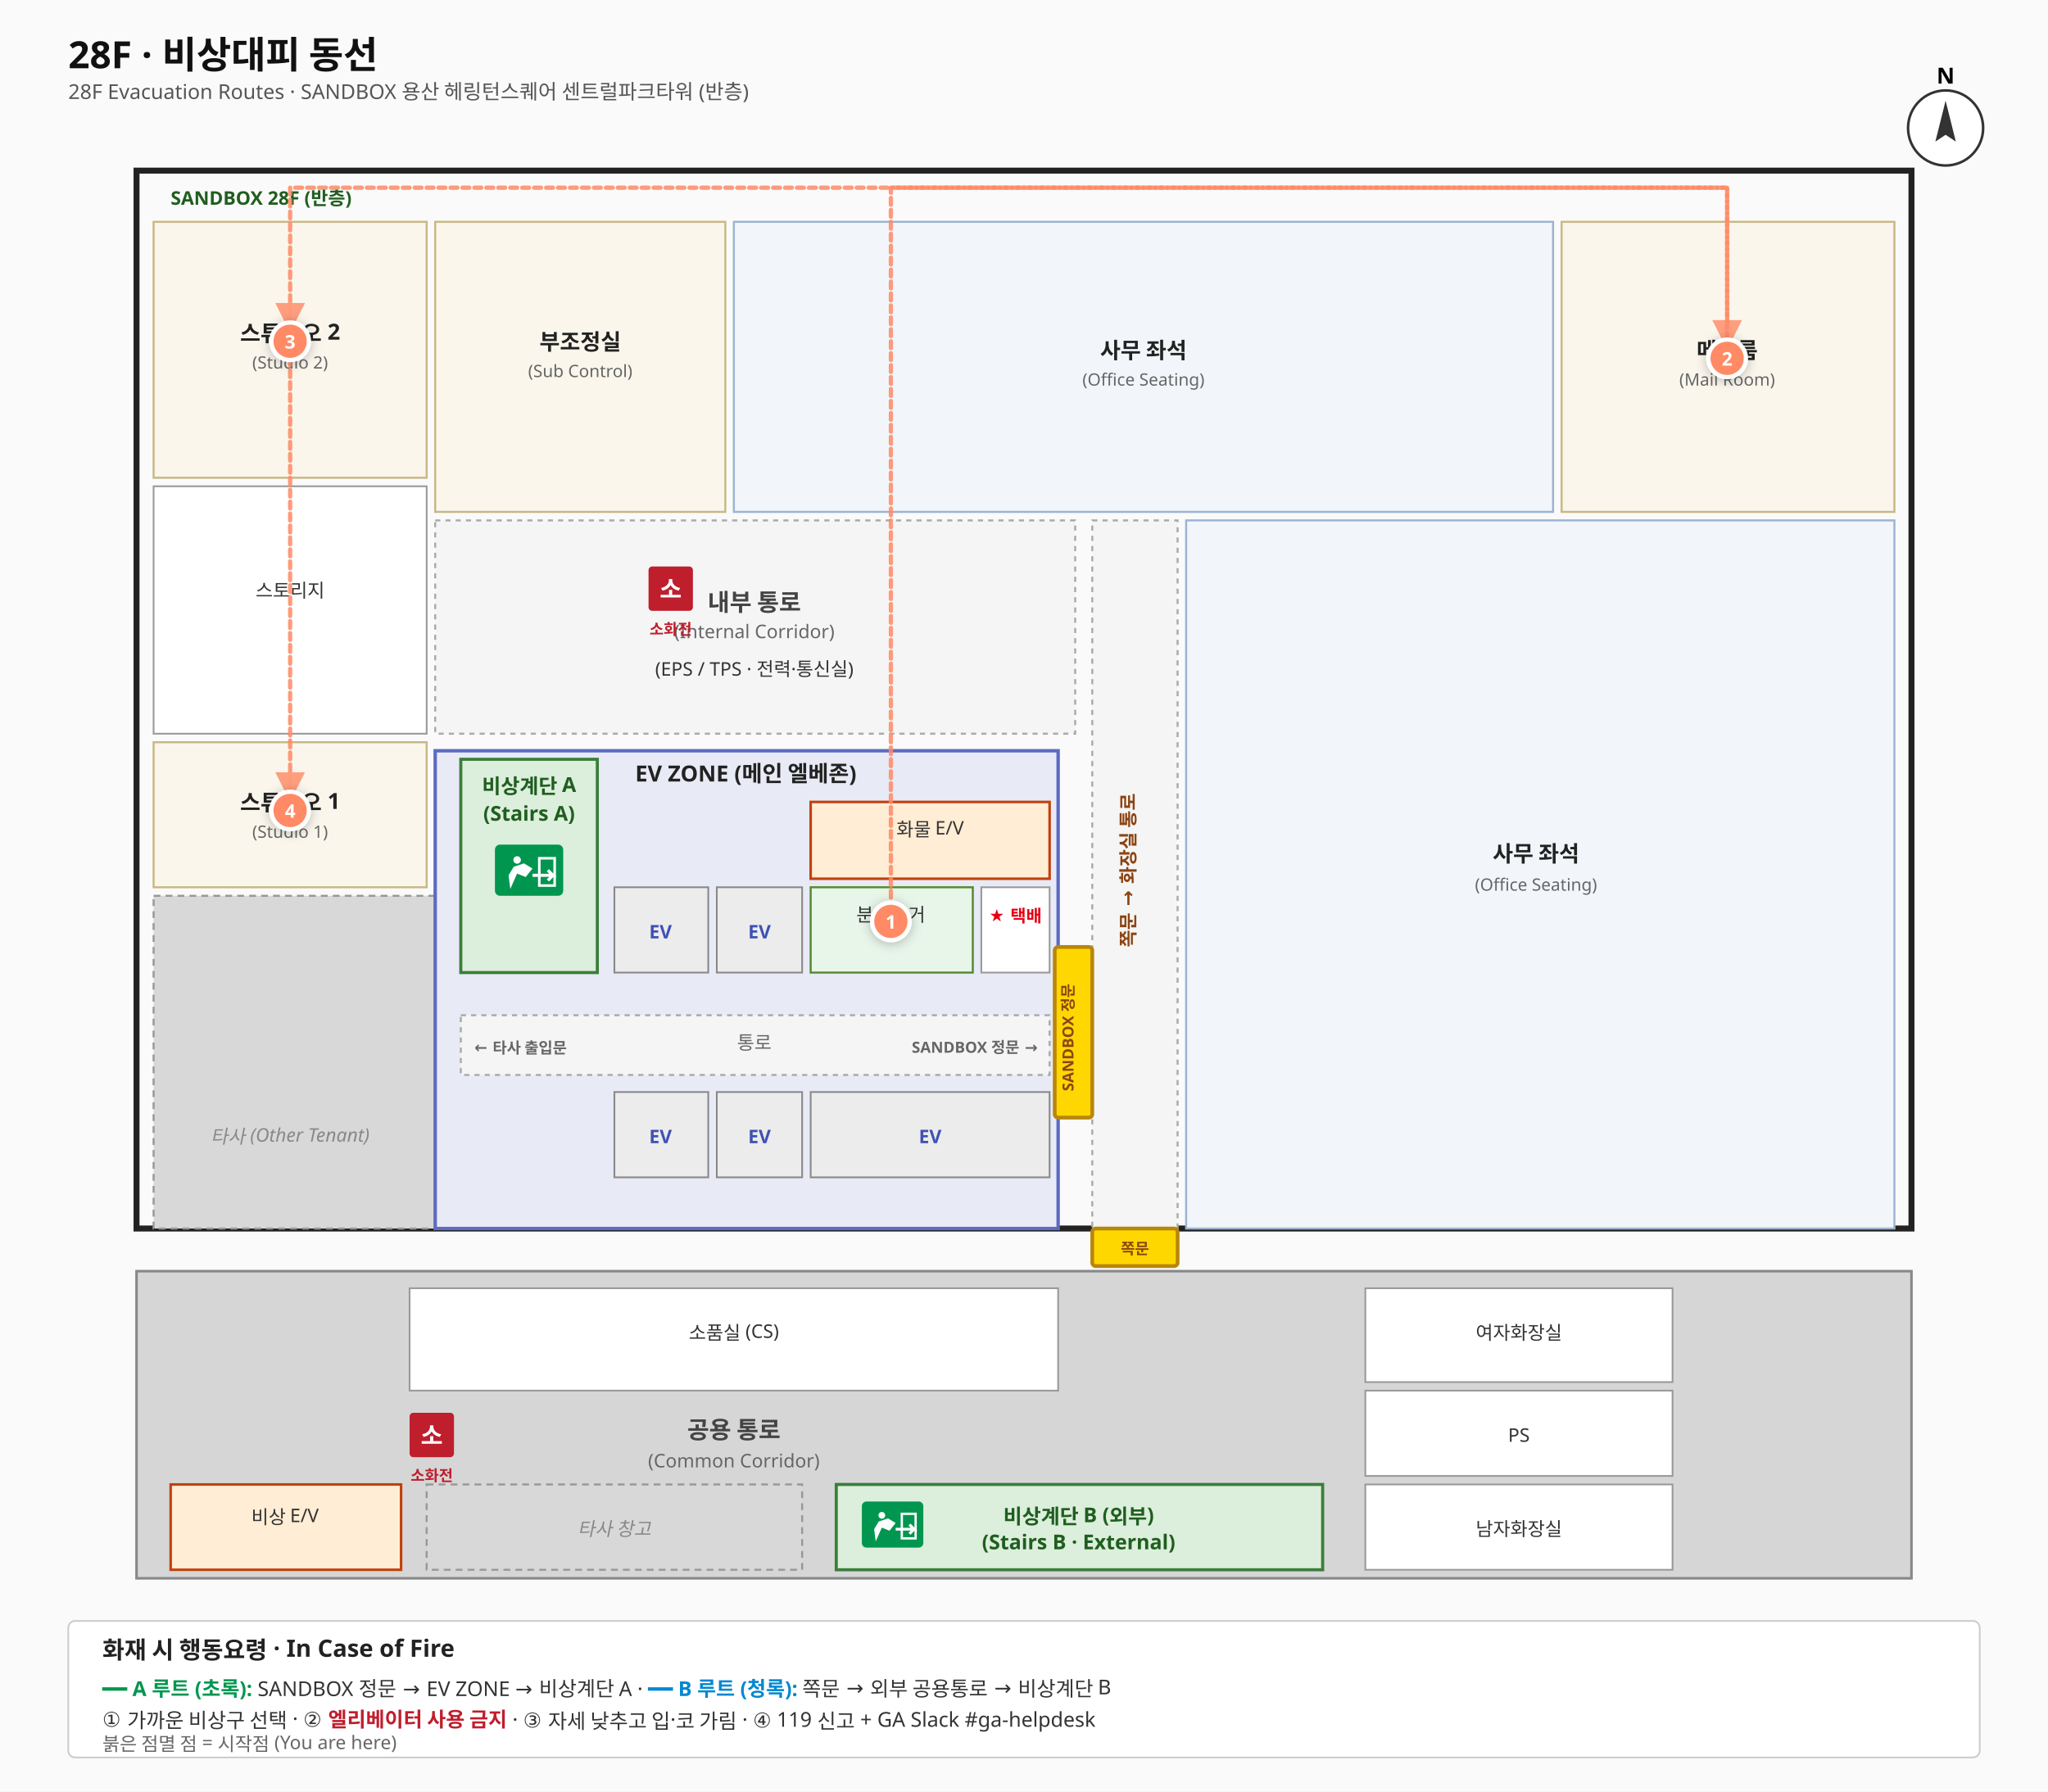
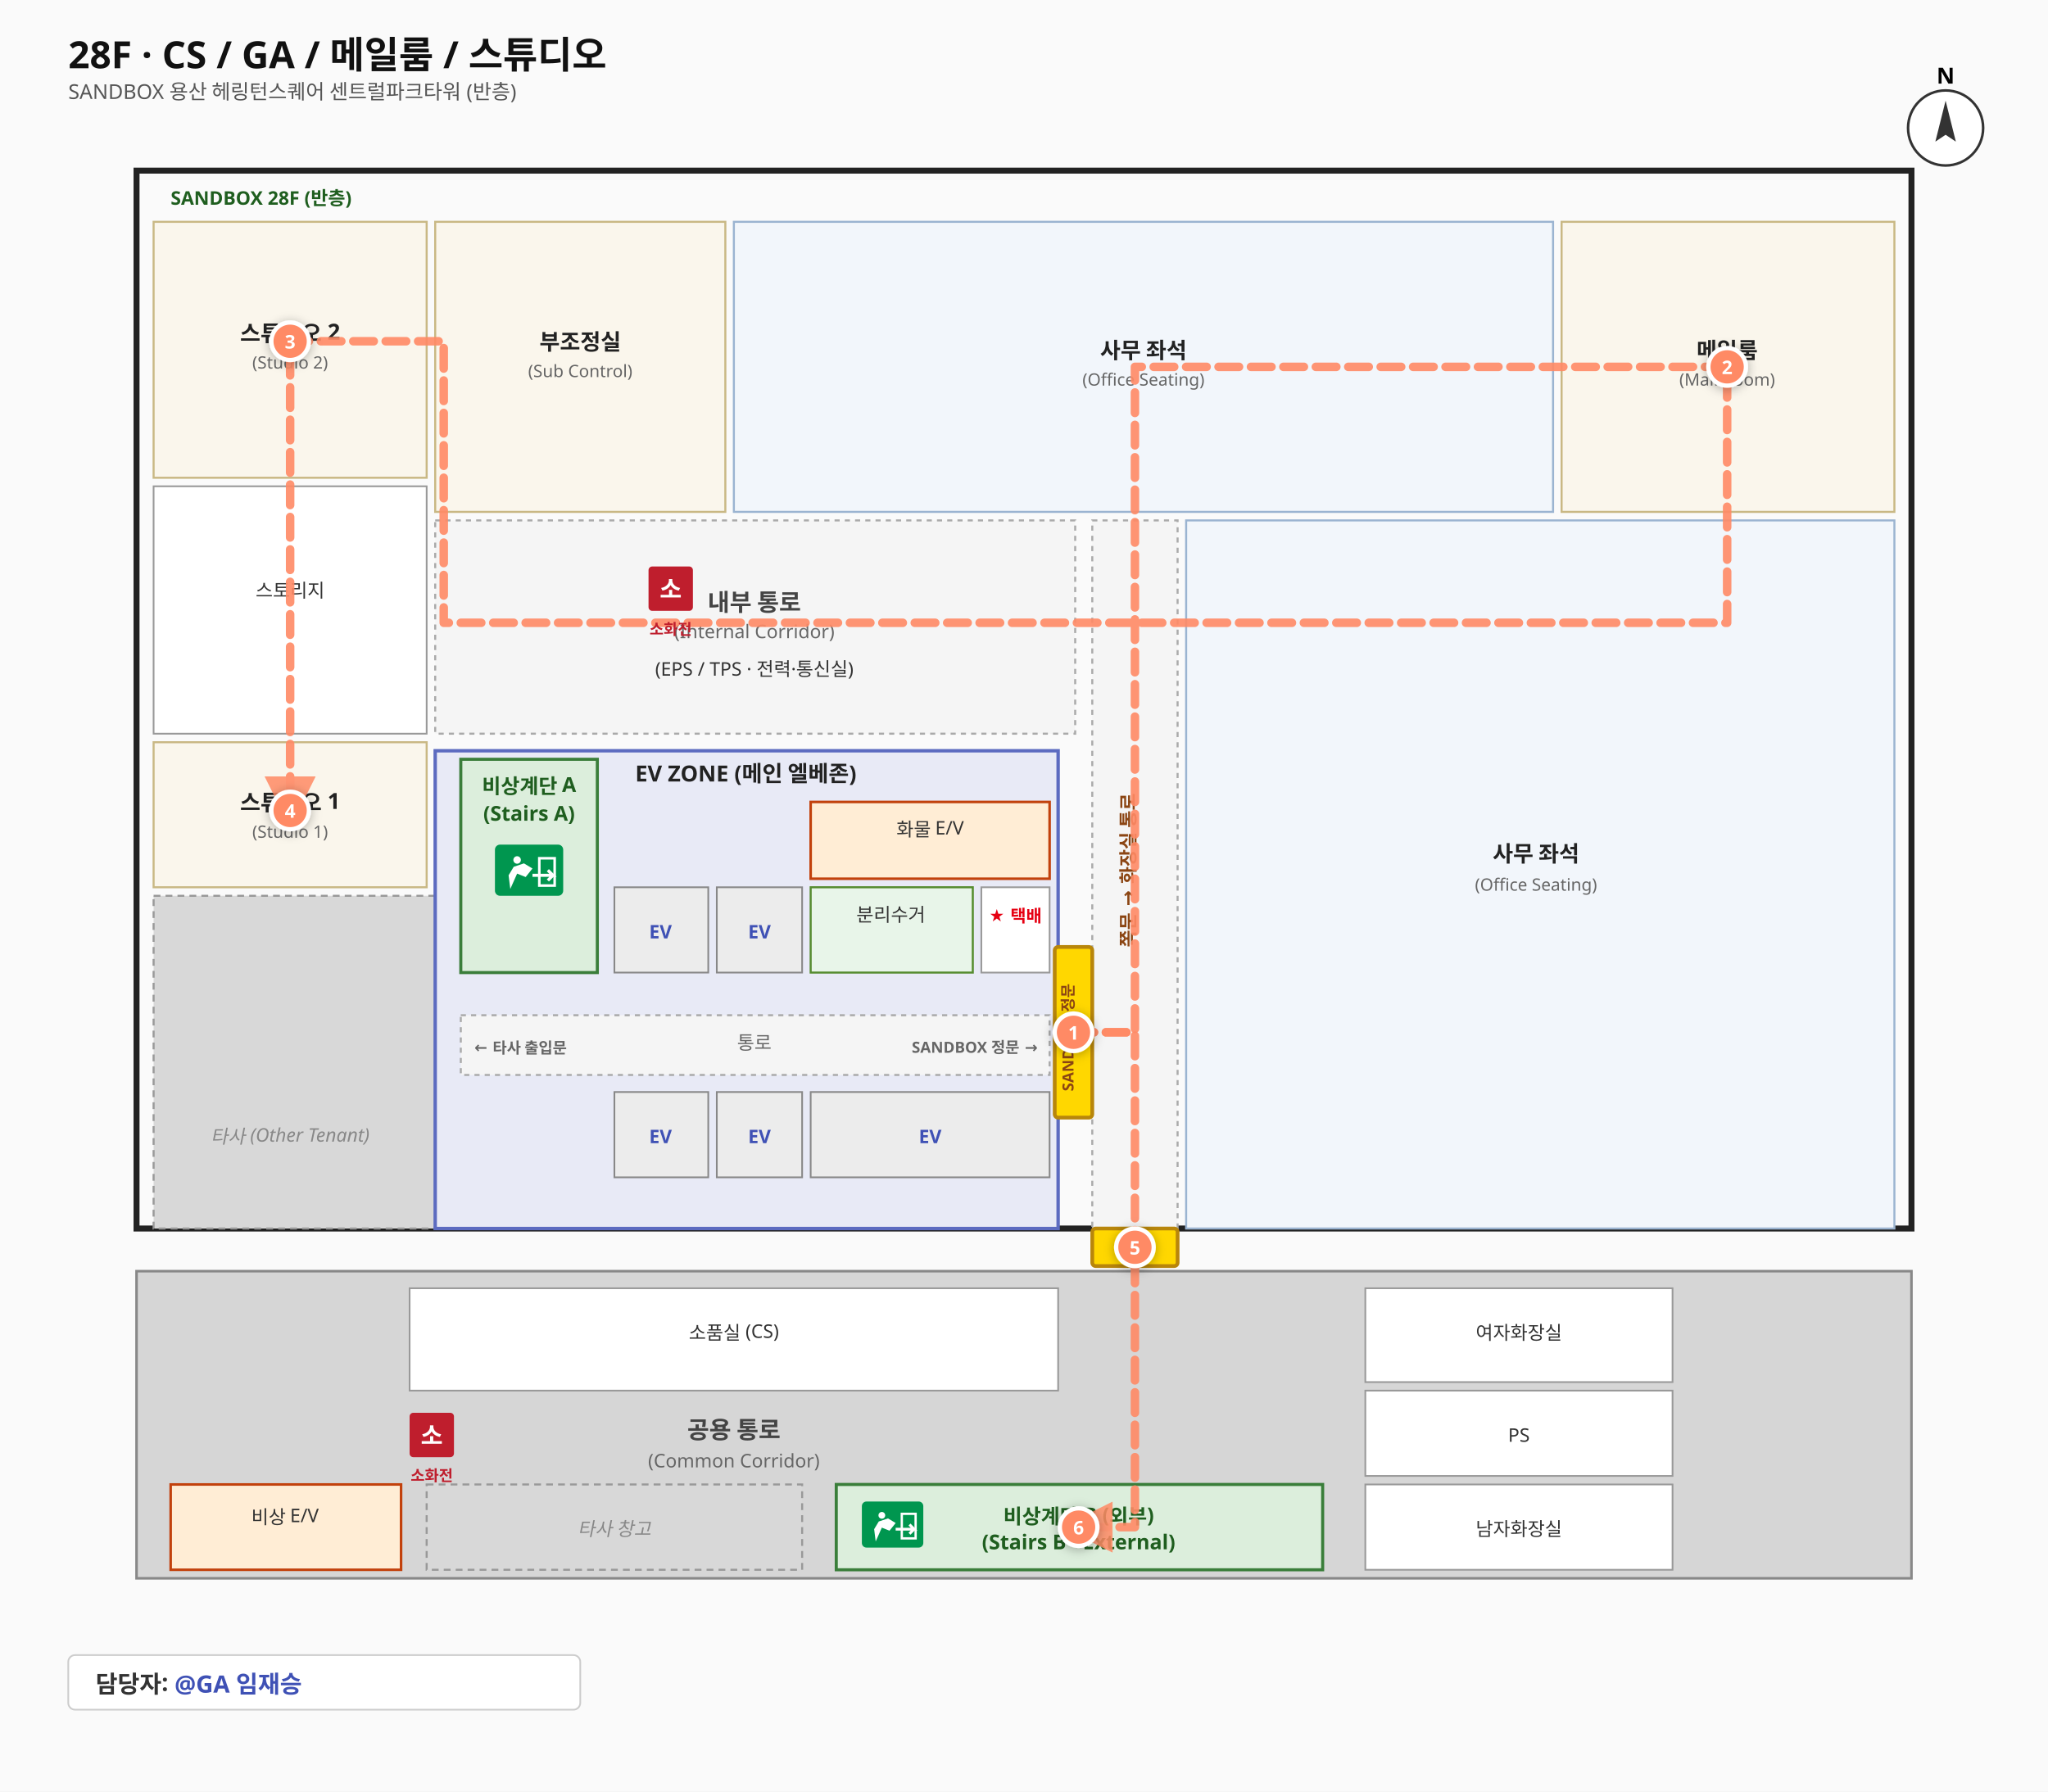
<svg xmlns="http://www.w3.org/2000/svg" viewBox="0 0 1200 1050" width="1200" height="1050" font-family="'Pretendard','Apple SD Gothic Neo','Noto Sans KR',sans-serif">
  <defs>
    <style>
      .wall-ours { fill:none; stroke:#222; stroke-width:3.5; }
      .corridor-internal { fill:#F5F5F5; stroke:#AAA; stroke-width:1.2; stroke-dasharray:3 3; }
      .other-tenant { fill:#D8D8D8; stroke:#999; stroke-width:1.2; stroke-dasharray:4 3; }
      .corridor { fill:#D6D6D6; stroke:#888; stroke-width:1.5; }
      .room-prod { fill:#FAF6EC; stroke:#C9B884; stroke-width:1.2; }
      .room-office { fill:#F2F6FB; stroke:#9BB4D1; stroke-width:1.2; }
      .room-util { fill:#FFF; stroke:#999; stroke-width:1; }
      .ev-zone { fill:#E8EAF6; stroke:#5C6BC0; stroke-width:2; }
      .core { fill:#ECECEC; stroke:#888; stroke-width:1; }
      .stair { fill:#DCEEDC; stroke:#3A7E3A; stroke-width:1.8; }
      .cargo-ev { fill:#FFEDD5; stroke:#C2410C; stroke-width:1.5; }
      .recycle { fill:#E8F5E9; stroke:#558B2F; stroke-width:1.2; }
      .door { fill:#FFD700; stroke:#B8860B; stroke-width:2.2; }
      .label-ko { font-size:13px; fill:#222; text-anchor:middle; font-weight:600; }
      .label-en { font-size:10px; fill:#666; text-anchor:middle; }
      .label-sm-ko { font-size:11px; fill:#333; text-anchor:middle; font-weight:500; }
      .label-sm-en { font-size:9px; fill:#777; text-anchor:middle; }
      .stair-ko { font-size:12px; fill:#1F5E1F; text-anchor:middle; font-weight:700; }
      .other-label { font-size:11px; fill:#888; text-anchor:middle; font-style:italic; }
      .corridor-ko { font-size:14px; fill:#444; text-anchor:middle; font-weight:700; }
      .corridor-en { font-size:11px; fill:#666; text-anchor:middle; }
      .ev-label { font-size:11px; fill:#3F51B5; text-anchor:middle; font-weight:700; }
      .red-tag { font-size:10px; fill:#E60012; text-anchor:middle; font-weight:700; }
      .title { font-size:22px; font-weight:700; fill:#111; }
      .subtitle { font-size:12px; fill:#555; }

      /* A 루트: 초록 — 정문 → EV ZONE → 비상계단 A */
      .route-a {
        fill: none;
        stroke: #00964F;
        stroke-width: 6;
        stroke-linecap: round;
        stroke-dasharray: 14 10;
        filter: drop-shadow(0 0 5px rgba(0, 150, 79, 0.6));
        animation: flow-a 2s linear infinite;
      }
      @keyframes flow-a {
        from { stroke-dashoffset: 0; }
        to { stroke-dashoffset: -48; }
      }

      /* B 루트: 청록 — 쪽문 → 외부 → 비상계단 B */
      .route-b {
        fill: none;
        stroke: #0288D1;
        stroke-width: 5;
        stroke-linecap: round;
        stroke-dasharray: 12 8;
        filter: drop-shadow(0 0 4px rgba(2, 136, 209, 0.6));
        animation: flow-b 2.4s linear infinite;
      }
      @keyframes flow-b {
        from { stroke-dashoffset: 0; }
        to { stroke-dashoffset: -40; }
      }

      .exit-pulse {
        animation: pulse 1.4s ease-in-out infinite;
      }
      @keyframes pulse {
        0%, 100% { opacity: 1; }
        50% { opacity: 0.65; }
      }

      .yah-ring {
        animation: ring 1.6s ease-out infinite;
      }
      @keyframes ring {
        0% { r: 8; opacity: 1; }
        100% { r: 28; opacity: 0; }
      }

      .yah-dot {
        animation: dotpulse 1.6s ease-in-out infinite;
      }
      @keyframes dotpulse {
        0%, 100% { opacity: 1; }
        50% { opacity: 0.7; }
      }

-       /* 오피스 투어 동선 — 코랄(부드러운) 작은 점선 */
+       /* 오피스 투어 동선 — 코랄 점선 (맨날 쓰던 크기) */
      .tour-rt {
        fill: none;
        stroke: #FF8A65;
-         stroke-width: 2.5;
+         stroke-width: 5;
        stroke-linecap: round;
        stroke-linejoin: round;
-         stroke-dasharray: 4 3;
-         opacity: 0.85;
-         animation: tourflow 3s linear infinite;
+         stroke-dasharray: 12 7;
+         opacity: 0.9;
+         animation: tourflow 2.5s linear infinite;
      }
      @keyframes tourflow {
        from { stroke-dashoffset: 0; }
-         to { stroke-dashoffset: -14; }
-       }
-       .tour-stop { fill: #FF8A65; stroke: #fff; stroke-width: 2.5; filter: drop-shadow(0 1px 3px rgba(0,0,0,0.25)); }
+         to { stroke-dashoffset: -38; }
+       }
+       .tour-stop { fill: #FF8A65; stroke: #fff; stroke-width: 2.5; filter: drop-shadow(0 1px 3px rgba(0,0,0,0.3)); }
      .tour-num { fill: #fff; font-size: 11px; font-weight: 800; text-anchor: middle; dominant-baseline: central; }
    </style>
    <symbol id="hydrant" viewBox="0 0 24 24">
      <rect width="24" height="24" rx="2" fill="#BF1E2D" />
      <text x="12" y="17" text-anchor="middle" font-size="13" font-weight="700" fill="#fff" font-family="sans-serif">소</text>
    </symbol>
    <symbol id="exitSign" viewBox="0 0 40 30">
      <rect width="40" height="30" rx="3" fill="#00964F" />
      <circle cx="13" cy="9" r="2.2" fill="#fff" />
      <path d="M9 26 L13 17 L18 19 L22 14 L17 11 L11 13 L8 18 Z" fill="#fff" />
      <rect x="26" y="8" width="9" height="16" fill="none" stroke="#fff" stroke-width="1.5" />
      <path d="M22 18 L34 18 L31 15 M34 18 L31 21" stroke="#fff" stroke-width="1.8" fill="none" />
    </symbol>
-     <marker id="tour-arrow" markerWidth="7" markerHeight="7" refX="5" refY="3.5" orient="auto">
-       <path d="M0,0 L7,3.5 L0,7 Z" fill="#FF8A65" opacity="0.95" />
+     <marker id="tour-arrow" markerWidth="6" markerHeight="6" refX="4" refY="3" orient="auto">
+       <path d="M0,0 L6,3 L0,6 Z" fill="#FF8A65" opacity="0.95" />
    </marker>
  </defs>
  <rect width="1200" height="1050" fill="#FAFAFA" />
-   <text x="40" y="40" class="title">28F · 비상대피 동선</text>
-   <text x="40" y="58" class="subtitle">28F Evacuation Routes · SANDBOX 용산 헤링턴스퀘어 센트럴파크타워 (반층)</text>
+   <text x="40" y="40" class="title">28F · CS / GA / 메일룸 / 스튜디오</text>
+   <text x="40" y="58" class="subtitle">SANDBOX 용산 헤링턴스퀘어 센트럴파크타워 (반층)</text>
  <g transform="translate(1140,75)">
    <circle r="22" fill="#fff" stroke="#333" stroke-width="1.5" />
    <path d="M0 -16 L6 8 L0 4 L-6 8 Z" fill="#333" />
    <text y="-26" text-anchor="middle" font-size="13" font-weight="700">N</text>
  </g>
  <path class="wall-ours" d="M 80 100 L 1120 100 L 1120 720 L 80 720 Z" />
  <text x="100" y="120" font-size="11" fill="#1F5E1F" font-weight="700">SANDBOX 28F (반층)</text>
  <rect class="room-prod" x="90" y="130" width="160" height="150" />
  <text x="170" y="200" class="label-ko">스튜디오 2</text>
  <text x="170" y="216" class="label-en">(Studio 2)</text>
  <rect class="room-prod" x="255" y="130" width="170" height="170" />
  <text x="340" y="205" class="label-ko">부조정실</text>
  <text x="340" y="221" class="label-en">(Sub Control)</text>
  <rect class="room-office" x="430" y="130" width="480" height="170" />
  <text x="670" y="210" class="label-ko">사무 좌석</text>
  <text x="670" y="226" class="label-en">(Office Seating)</text>
  <g style="cursor:help">
    <rect class="room-prod" x="915" y="130" width="195" height="170" />
    <text x="1012" y="210" class="label-ko">메일룸</text>
    <text x="1012" y="226" class="label-en">(Mail Room)</text>
  </g>
  <rect class="room-util" x="90" y="285" width="160" height="145" />
  <text x="170" y="350" class="label-sm-ko">스토리지</text>
  <rect class="corridor-internal" x="255" y="305" width="375" height="125" />
  <text x="442" y="358" class="corridor-ko">내부 통로</text>
  <text x="442" y="374" class="corridor-en">(Internal Corridor)</text>
  <text x="442" y="396" class="label-sm-ko">(EPS / TPS · 전력·통신실)</text>
  <rect class="corridor-internal" x="640" y="305" width="50" height="415" />
  <text x="665" y="510" font-size="11" fill="#8B4513" font-weight="700" text-anchor="middle" transform="rotate(-90 665 510)">쪽문 → 화장실 통로</text>
  <rect class="room-office" x="695" y="305" width="415" height="415" />
  <text x="900" y="505" class="label-ko">사무 좌석</text>
  <text x="900" y="522" class="label-en">(Office Seating)</text>
  <rect class="room-prod" x="90" y="435" width="160" height="85" />
  <text x="170" y="475" class="label-ko">스튜디오 1</text>
  <text x="170" y="491" class="label-en">(Studio 1)</text>
  <rect class="other-tenant" x="90" y="525" width="270" height="195" />
  <text x="170" y="670" class="other-label" font-size="13">타사 (Other Tenant)</text>
  <rect class="ev-zone" x="255" y="440" width="365" height="280" />
  <text x="437" y="458" class="label-ko" fill="#3F51B5">EV ZONE (메인 엘베존)</text>
  <rect class="stair" x="270" y="445" width="80" height="125" />
  <text x="310" y="465" class="stair-ko">비상계단 A</text>
  <text x="310" y="481" class="stair-ko" font-size="9">(Stairs A)</text>
  <g class="exit-pulse">
    <use href="#exitSign" x="290" y="495" width="40" height="30" />
  </g>
  <rect class="cargo-ev" x="475" y="470" width="140" height="45" />
  <text x="545" y="490" class="label-sm-ko">화물 E/V</text>
  <rect class="core" x="360" y="520" width="55" height="50" />
  <text x="387" y="550" class="ev-label">EV</text>
  <rect class="core" x="420" y="520" width="50" height="50" />
  <text x="445" y="550" class="ev-label">EV</text>
  <rect class="recycle" x="475" y="520" width="95" height="50" />
  <text x="522" y="540" class="label-sm-ko">분리수거</text>
  <rect class="room-util" x="575" y="520" width="40" height="50" />
  <text x="595" y="540" class="red-tag" font-size="9">★ 택배</text>
  <rect class="corridor-internal" x="270" y="595" width="345" height="35" />
  <text x="278" y="617" font-size="9" fill="#666" text-anchor="start" font-weight="700">← 타사 출입문</text>
  <text x="442" y="615" class="corridor-en" font-size="10">통로</text>
  <text x="608" y="617" font-size="9" fill="#666" text-anchor="end" font-weight="700">SANDBOX 정문 →</text>
  <rect class="core" x="360" y="640" width="55" height="50" />
  <text x="387" y="670" class="ev-label">EV</text>
  <rect class="core" x="420" y="640" width="50" height="50" />
  <text x="445" y="670" class="ev-label">EV</text>
  <rect class="core" x="475" y="640" width="140" height="50" />
  <text x="545" y="670" class="ev-label">EV</text>
  <rect class="door" x="618" y="555" width="22" height="100" rx="2" />
  <text x="629" y="608" font-size="9" fill="#8B4513" font-weight="700" text-anchor="middle" transform="rotate(-90 629 608)">SANDBOX 정문</text>
  <rect class="door" x="640" y="720" width="50" height="22" rx="2" />
  <text x="665" y="735" font-size="9" fill="#8B4513" font-weight="700" text-anchor="middle">쪽문</text>
  <rect class="corridor" x="80" y="745" width="1040" height="180" />
  <rect class="room-util" x="240" y="755" width="380" height="60" />
  <text x="430" y="785" class="label-sm-ko">소품실 (CS)</text>
  <text x="430" y="843" class="corridor-ko" font-size="16">공용 통로</text>
  <text x="430" y="860" class="corridor-en" font-size="12">(Common Corridor)</text>
  <rect class="room-util" x="800" y="755" width="180" height="55" />
  <text x="890" y="785" class="label-sm-ko">여자화장실</text>
  <rect class="room-util" x="800" y="815" width="180" height="50" />
  <text x="890" y="845" class="label-sm-ko">PS</text>
  <rect class="room-util" x="800" y="870" width="180" height="50" />
  <text x="890" y="900" class="label-sm-ko">남자화장실</text>
  <rect class="cargo-ev" x="100" y="870" width="135" height="50" />
  <text x="167" y="893" class="label-sm-ko">비상 E/V</text>
  <rect class="other-tenant" x="250" y="870" width="220" height="50" />
  <text x="360" y="900" class="other-label" font-size="12">타사 창고</text>
  <rect class="stair" x="490" y="870" width="285" height="50" />
  <text x="632" y="893" class="stair-ko">비상계단 B (외부)</text>
  <text x="632" y="908" class="stair-ko" font-size="10">(Stairs B · External)</text>
  <g class="exit-pulse">
    <use href="#exitSign" x="505" y="880" width="36" height="27" />
  </g>
-   <path class="tour-rt" marker-end="url(#tour-arrow)" d="M 522 540 V 110 H 1012 V 200" />
-   <path class="tour-rt" marker-end="url(#tour-arrow)" d="M 1012 220 V 110 H 170 V 190" />
-   <path class="tour-rt" marker-end="url(#tour-arrow)" d="M 170 210 V 465" />
-   <g transform="translate(522,540)">
+   <path class="tour-rt" marker-end="url(#tour-arrow)" d="M 629 605 H 665 V 215 H 1012 V 365 H 260 V 200 H 170 V 475" />
+   <path class="tour-rt" marker-end="url(#tour-arrow)" d="M 629 605 H 665 V 895 H 632" />
+   <g transform="translate(629,605)">
    <circle class="tour-stop" r="11" />
    <text class="tour-num" y="0">1</text>
  </g>
-   <g transform="translate(1012,210)">
+   <g transform="translate(1012,215)">
    <circle class="tour-stop" r="11" />
    <text class="tour-num" y="0">2</text>
  </g>
  <g transform="translate(170,200)">
    <circle class="tour-stop" r="11" />
    <text class="tour-num" y="0">3</text>
  </g>
  <g transform="translate(170,475)">
    <circle class="tour-stop" r="11" />
    <text class="tour-num" y="0">4</text>
  </g>
-   <use href="#hydrant" x="380" y="332" width="26" height="26" />
+   <g transform="translate(665,731)">
+     <circle class="tour-stop" r="11" />
+     <text class="tour-num" y="0">5</text>
+   </g>
+   <g transform="translate(632,895)">
+     <circle class="tour-stop" r="11" />
+     <text class="tour-num" y="0">6</text>
+   </g>
+   <use href="#hydrant" x="380" y="332" width="26" height="26" class="exit-pulse" />
  <text x="393" y="372" font-size="9" fill="#BF1E2D" text-anchor="middle" font-weight="700">소화전</text>
-   <use href="#hydrant" x="240" y="828" width="26" height="26" />
+   <use href="#hydrant" x="240" y="828" width="26" height="26" class="exit-pulse" />
  <text x="253" y="868" font-size="9" fill="#BF1E2D" text-anchor="middle" font-weight="700">소화전</text>
-   <g transform="translate(40,950)">
-     <rect width="1120" height="80" fill="#fff" stroke="#CCC" rx="4" />
-     <text x="20" y="22" font-size="14" font-weight="700" fill="#222">화재 시 행동요령 · In Case of Fire</text>
-     <text x="20" y="44" font-size="12" fill="#333">
-       <tspan fill="#00964F" font-weight="700">━━ A 루트 (초록):</tspan> SANDBOX 정문 → EV ZONE → 비상계단 A · <tspan fill="#0288D1" font-weight="700">━━ B 루트 (청록):</tspan> 쪽문 → 외부 공용통로 → 비상계단 B
+   <g transform="translate(40,970)">
+     <rect width="300" height="32" fill="#fff" stroke="#CCC" rx="4" />
+     <text x="16" y="22" font-size="14" font-weight="700" fill="#333">담당자: <tspan fill="#3F51B5" font-weight="800">@GA 임재승</tspan>
    </text>
-     <text x="20" y="62" font-size="12" fill="#333">① 가까운 비상구 선택 · ② <tspan fill="#BF1E2D" font-weight="700">엘리베이터 사용 금지</tspan> · ③ 자세 낮추고 입·코 가림 · ④ 119 신고 + GA Slack #ga-helpdesk</text>
-     <text x="20" y="76" font-size="11" fill="#666">붉은 점멸 점 = 시작점 (You are here)</text>
  </g>
</svg>
